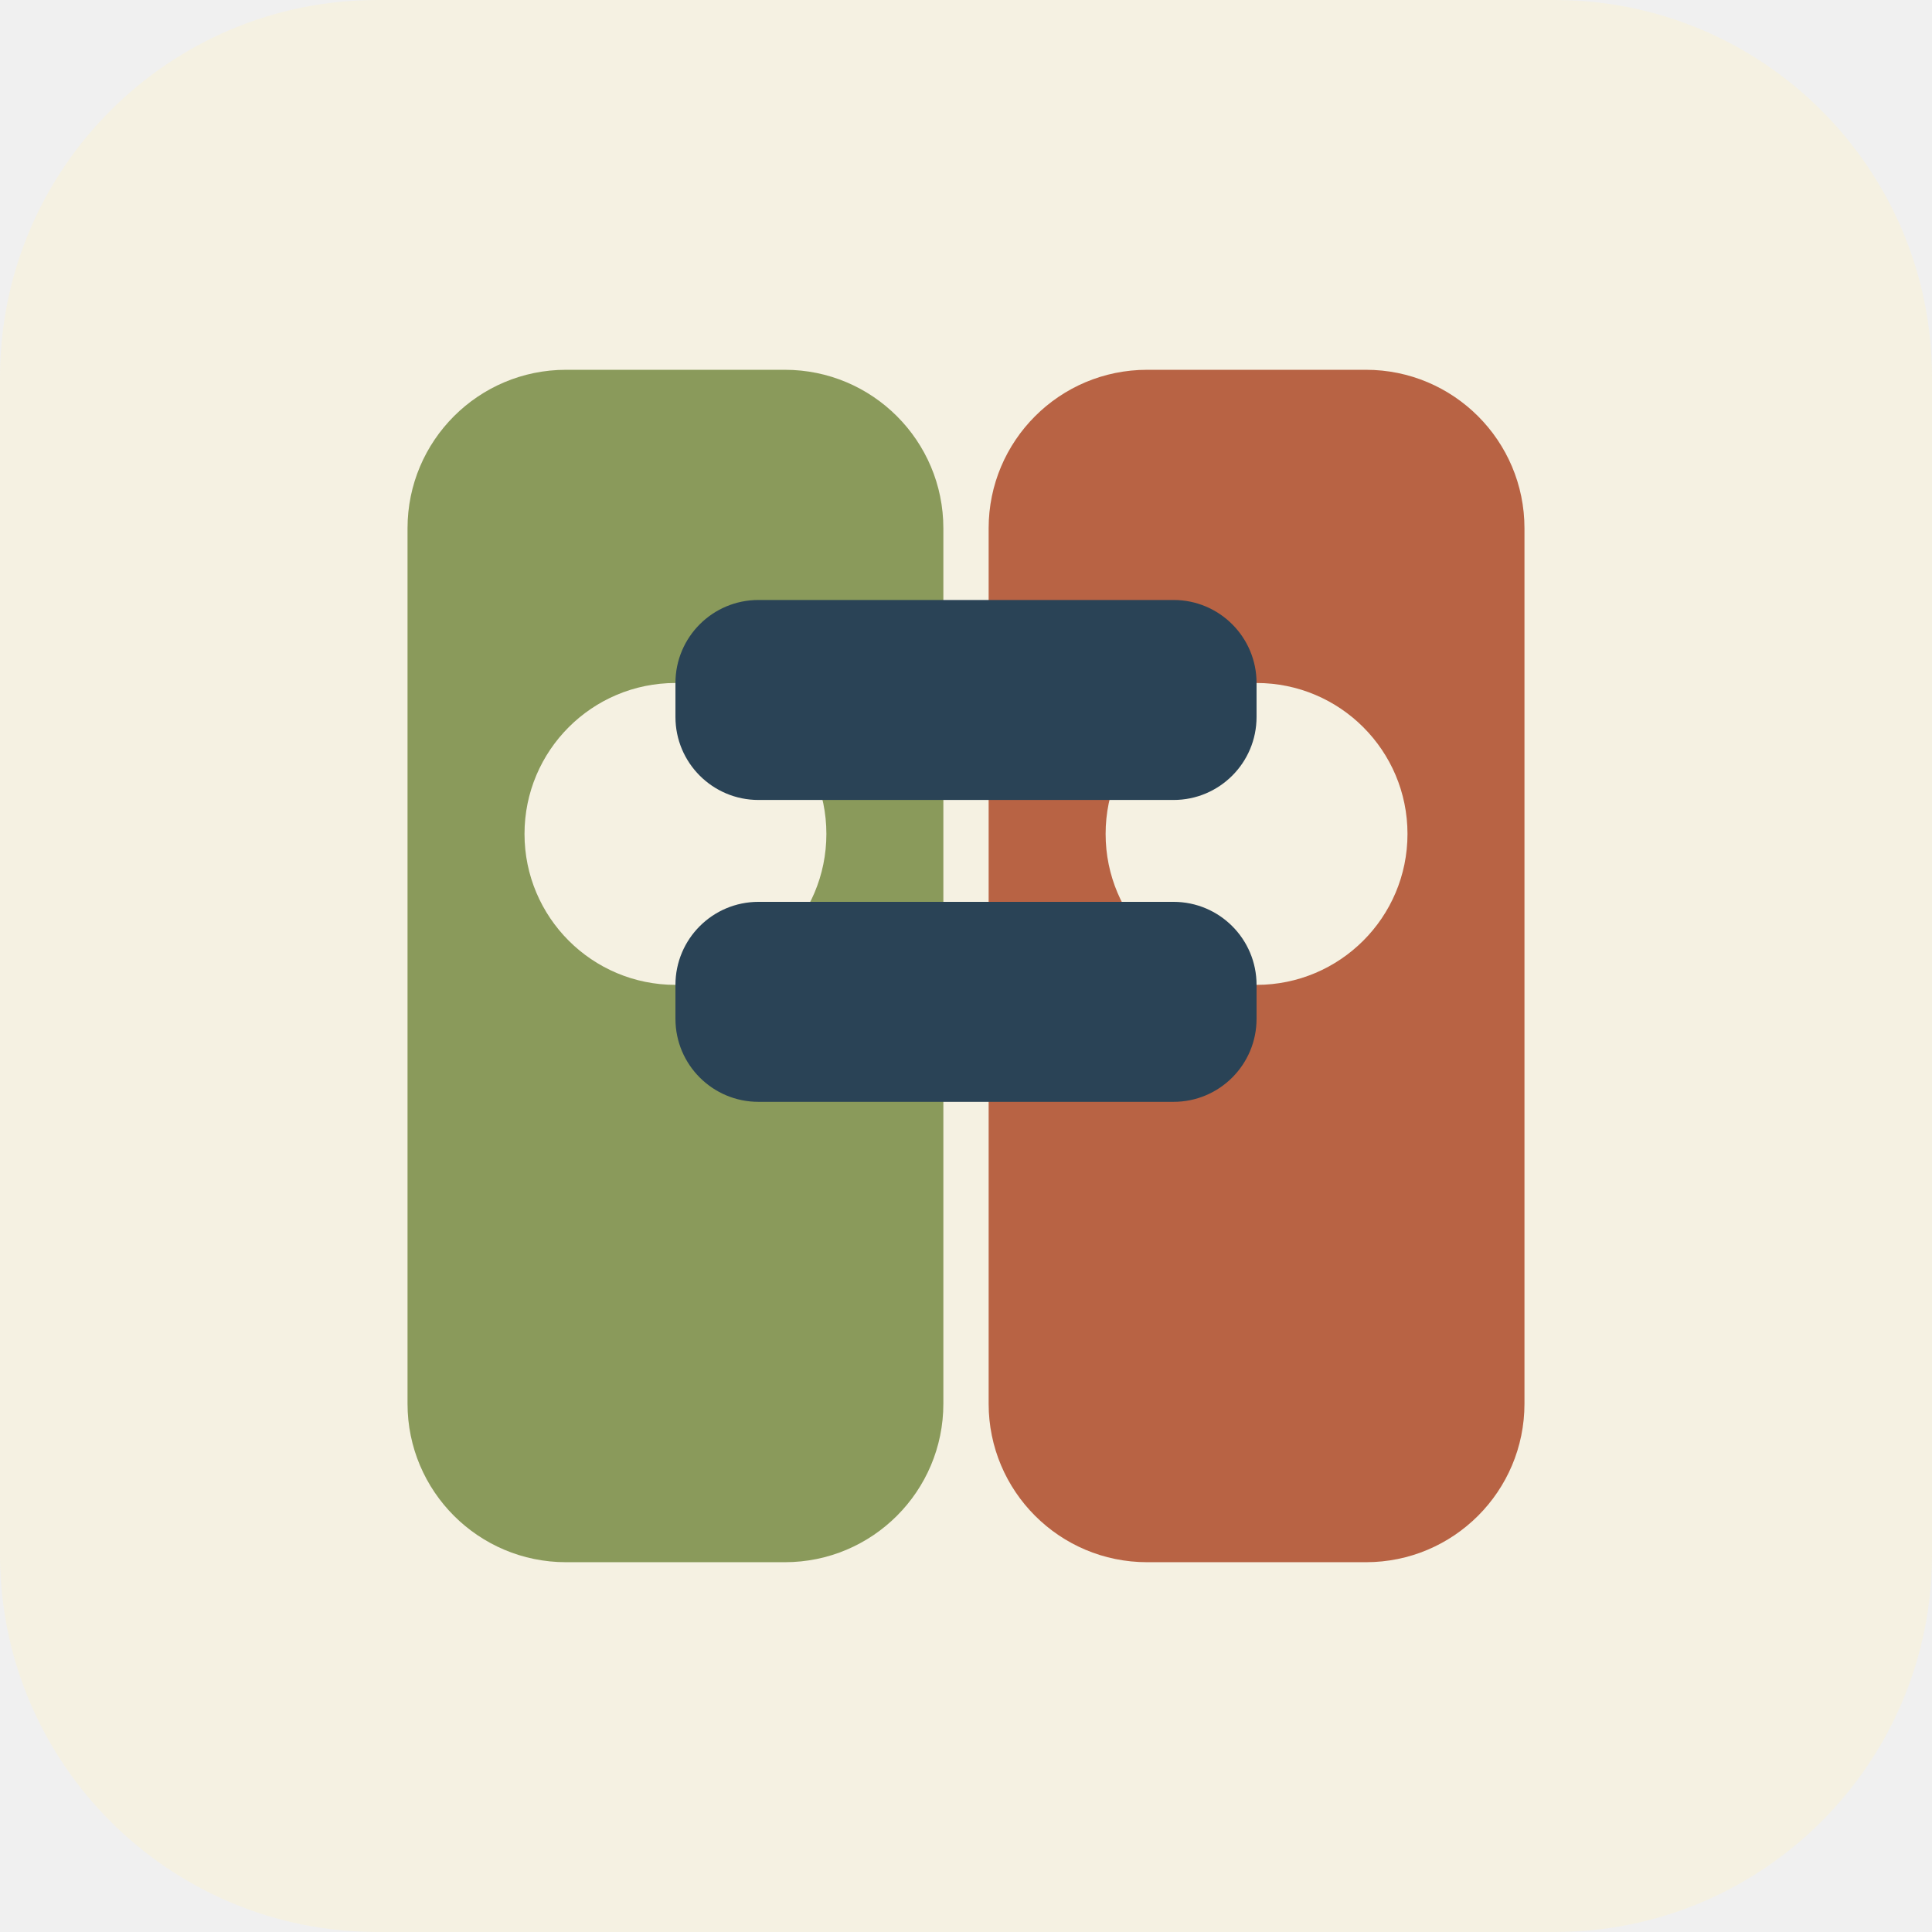
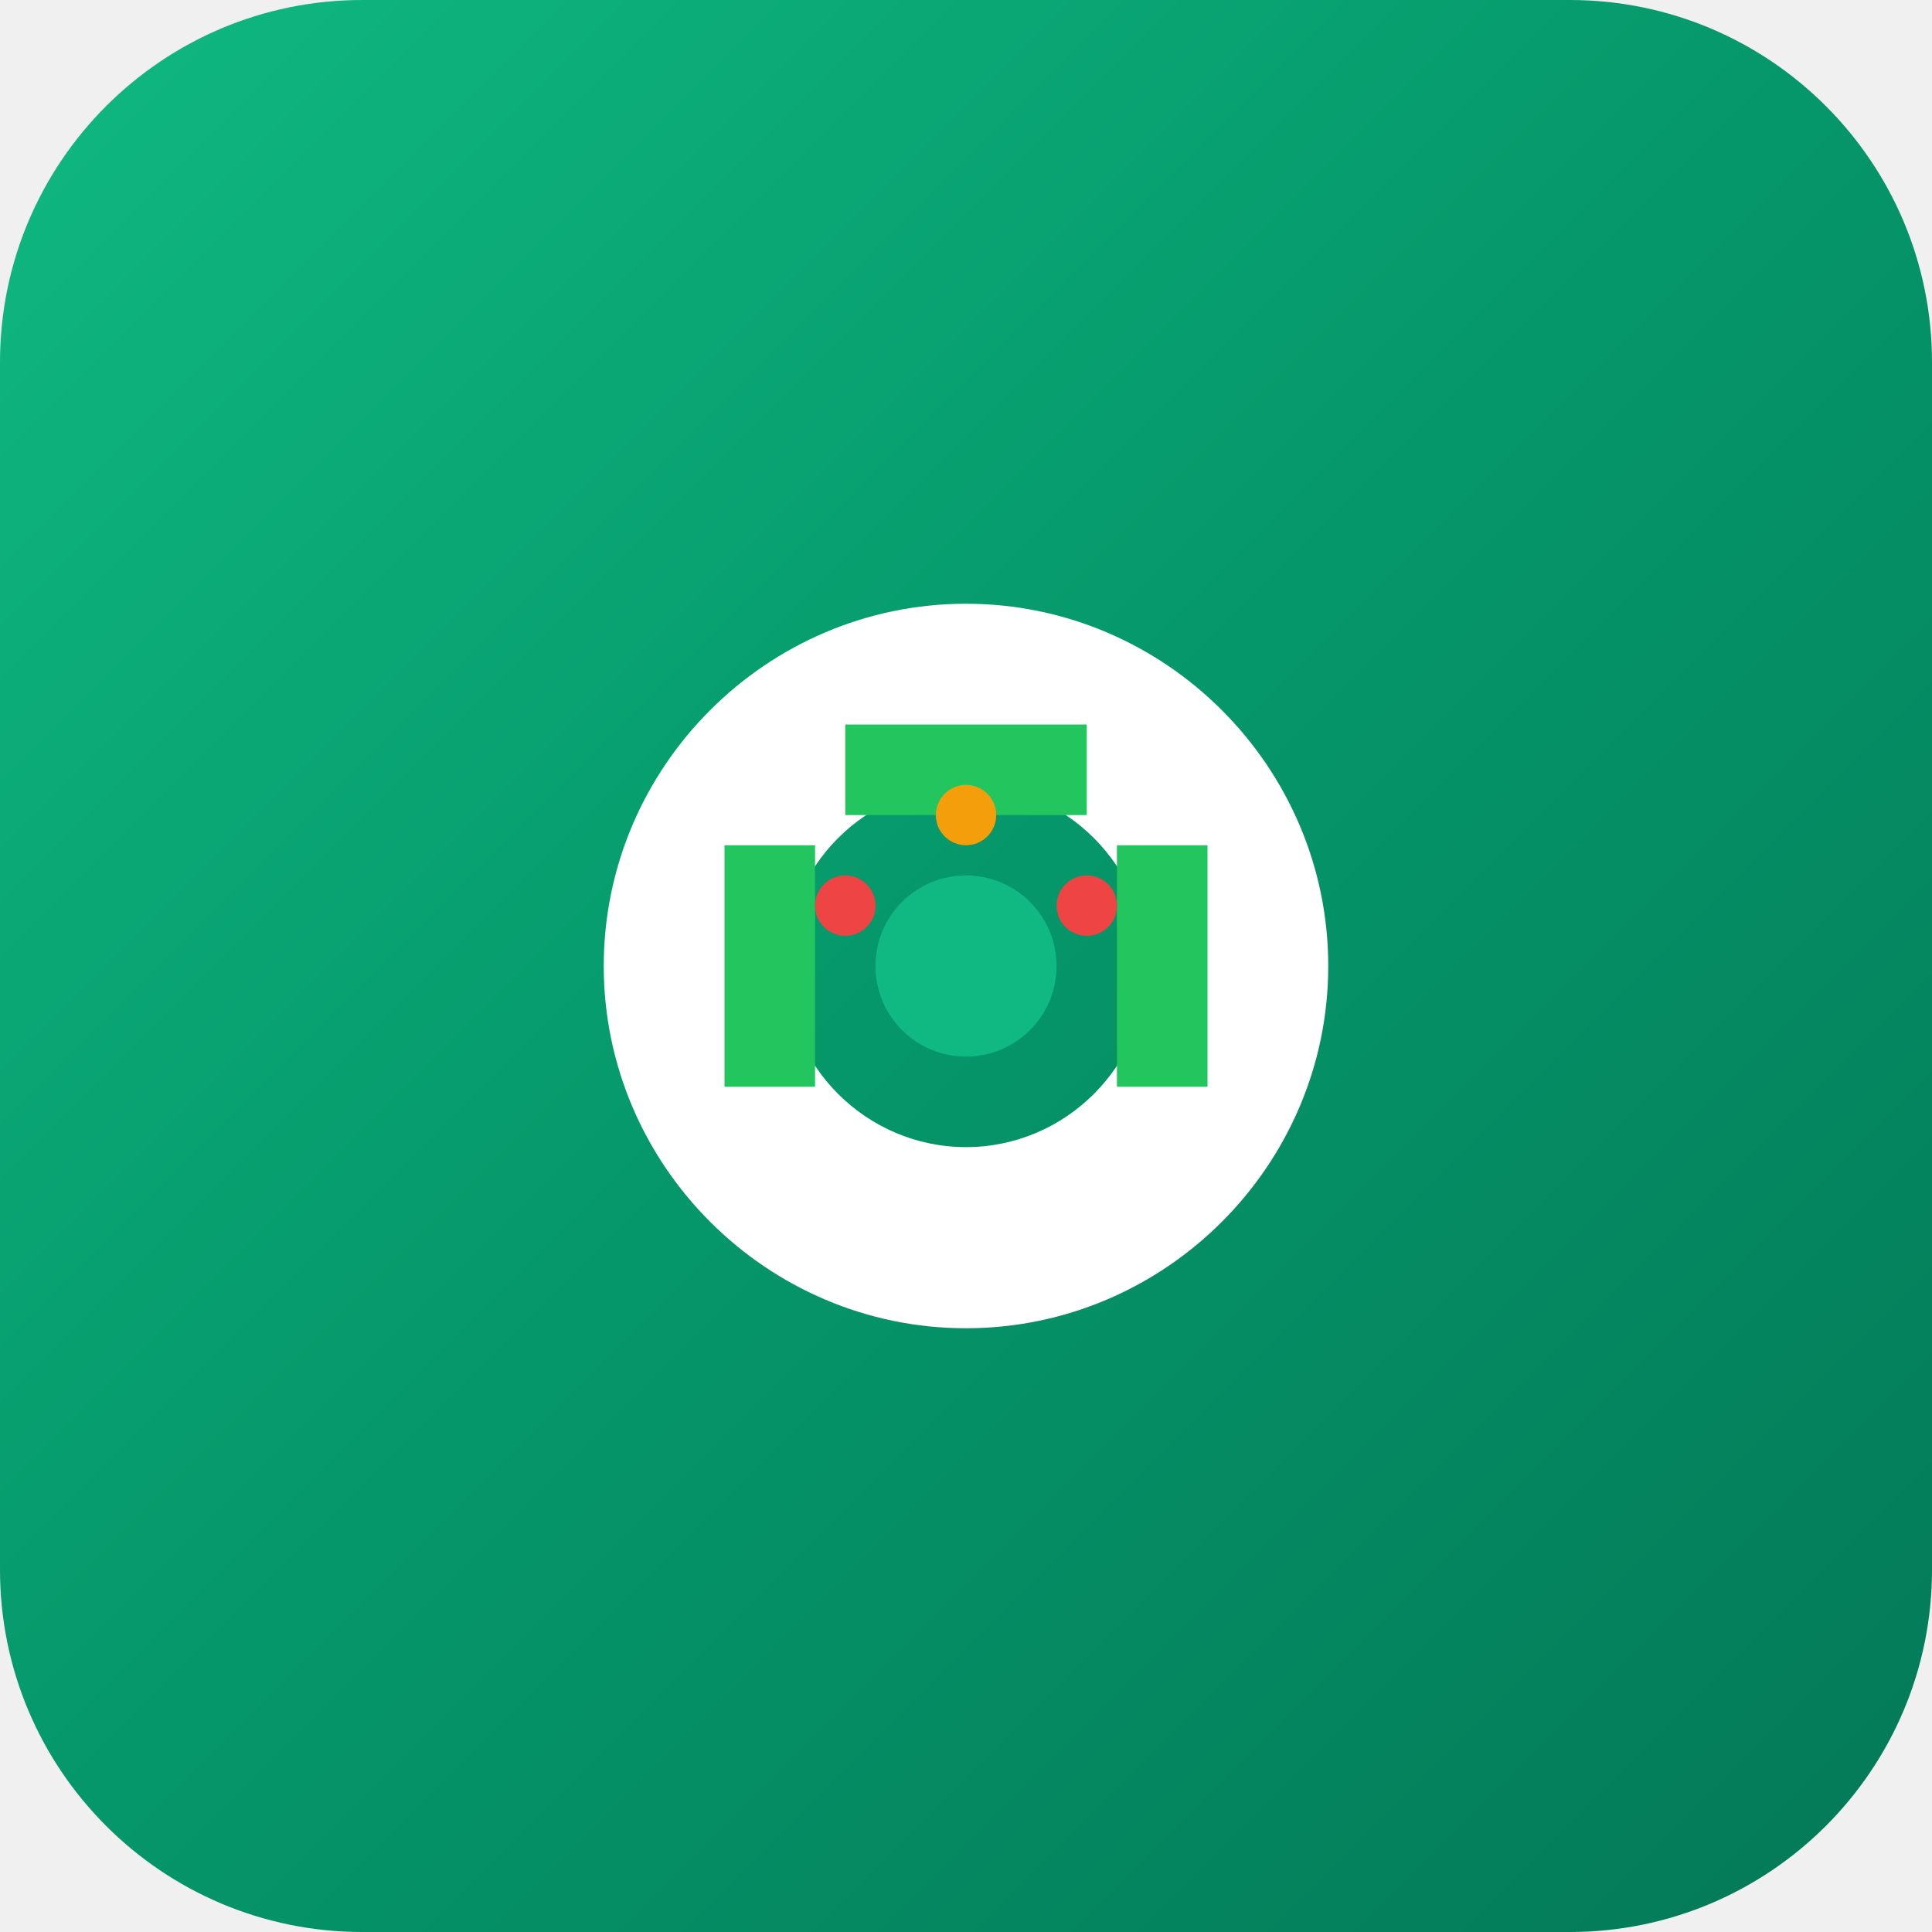
- <svg xmlns="http://www.w3.org/2000/svg" width="512" height="512" viewBox="0 0 512 512" fill="none">
-   <rect width="512" height="512" rx="100" fill="#F5F1E2" />
-   <path d="M262 140C262 116.804 280.804 98 304 98H362C385.196 98 404 116.804 404 140V372C404 395.196 385.196 414 362 414H304C280.804 414 262 395.196 262 372V140Z" fill="#B86344" />
-   <path d="M108 140C108 116.804 126.804 98 150 98H208C231.196 98 250 116.804 250 140V372C250 395.196 231.196 414 208 414H150C126.804 414 108 395.196 108 372V140Z" fill="#8A9A5B" />
-   <circle cx="179" cy="221" r="40" fill="#F5F1E2" />
-   <circle cx="333" cy="221" r="40" fill="#F5F1E2" />
-   <path d="M179 181C179 168.85 188.85 159 201 159H311C323.15 159 333 168.85 333 181V190C333 202.15 323.15 212 311 212H201C188.85 212 179 202.15 179 190V181Z" fill="#2A4356" />
-   <path d="M333 261C333 248.85 323.15 239 311 239H201C188.85 239 179 248.85 179 261V270C179 282.15 188.85 292 201 292H311C323.15 292 333 282.15 333 270V261Z" fill="#2A4356" />
+ <svg xmlns="http://www.w3.org/2000/svg" width="64" height="64" viewBox="0 0 64 64" fill="none">
+   <rect width="64" height="64" rx="12" fill="url(#gradient)" />
+   <g transform="translate(12, 12)">
+     <path d="M20 8c-6.6 0-12 5.4-12 12s5.4 12 12 12 12-5.4 12-12-5.4-12-12-12zm0 18c-3.3 0-6-2.7-6-6s2.7-6 6-6 6 2.7 6 6-2.7 6-6 6z" fill="white" />
+     <circle cx="20" cy="20" r="3" fill="#10B981" />
+     <path d="M12 16h3v8h-3z" fill="#22C55E" />
+     <path d="M25 16h3v8h-3z" fill="#22C55E" />
+     <path d="M16 12h8v3h-8z" fill="#22C55E" />
+     <circle cx="16" cy="18" r="1" fill="#EF4444" />
+     <circle cx="24" cy="18" r="1" fill="#EF4444" />
+     <circle cx="20" cy="15" r="1" fill="#F59E0B" />
+   </g>
+   <defs>
+     <linearGradient id="gradient" x1="0%" y1="0%" x2="100%" y2="100%">
+       <stop offset="0%" style="stop-color:#10B981;stop-opacity:1" />
+       <stop offset="50%" style="stop-color:#059669;stop-opacity:1" />
+       <stop offset="100%" style="stop-color:#047857;stop-opacity:1" />
+     </linearGradient>
+   </defs>
</svg>
